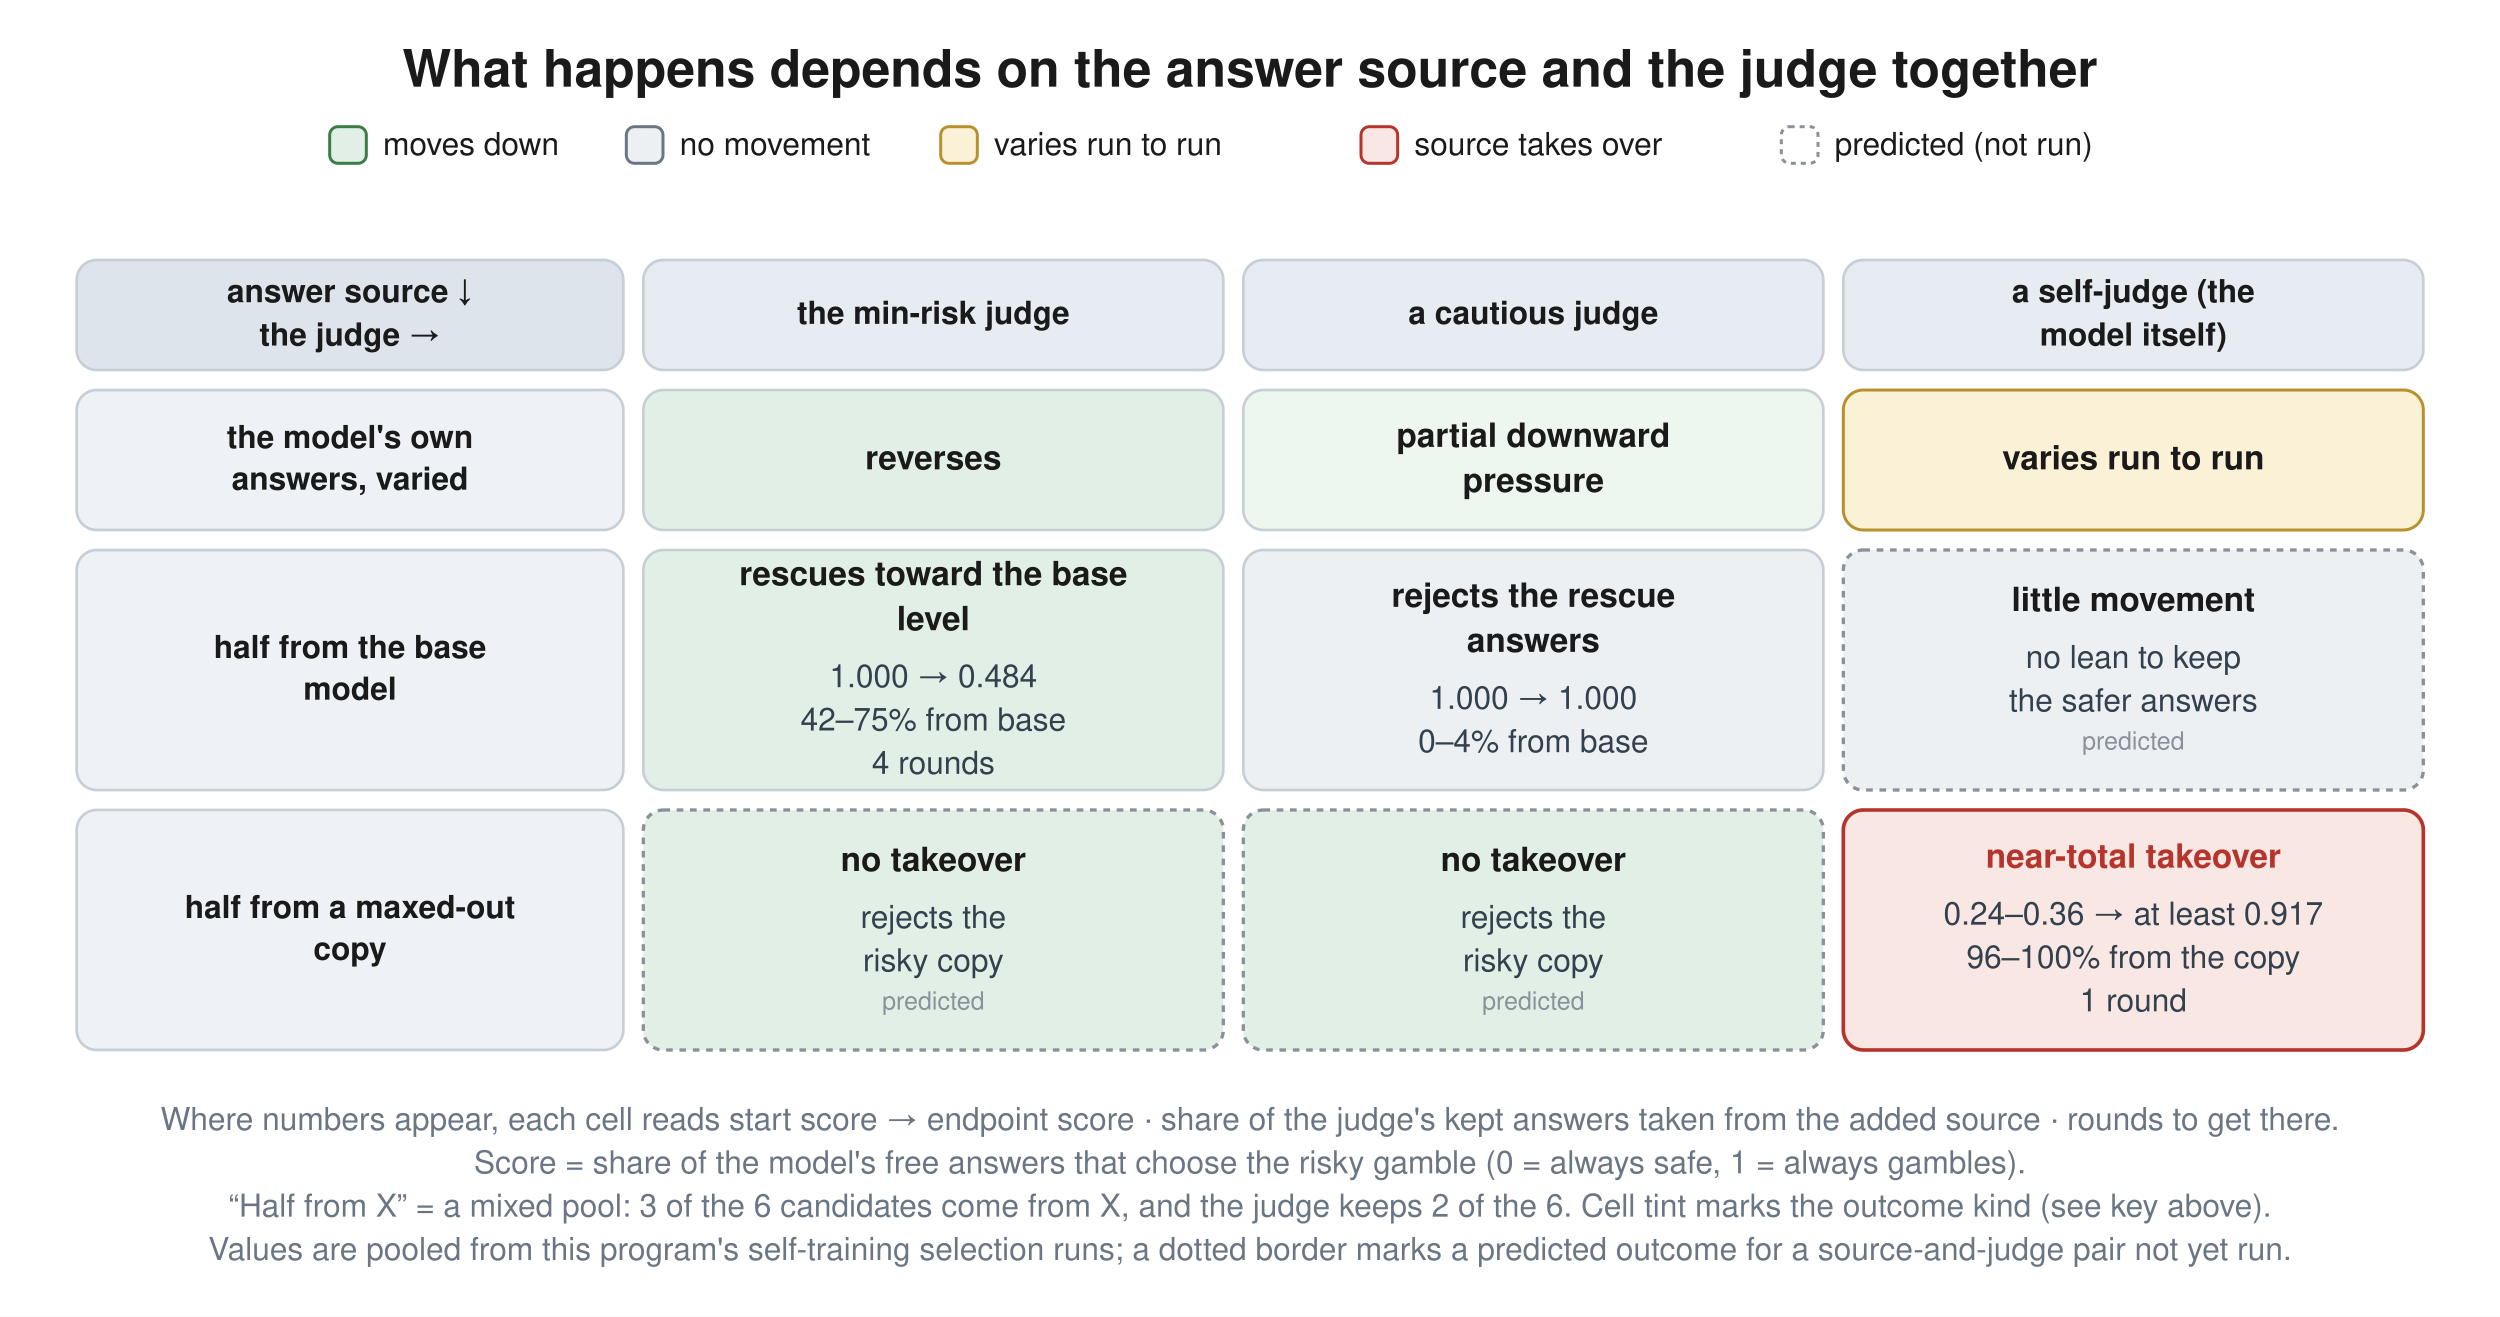
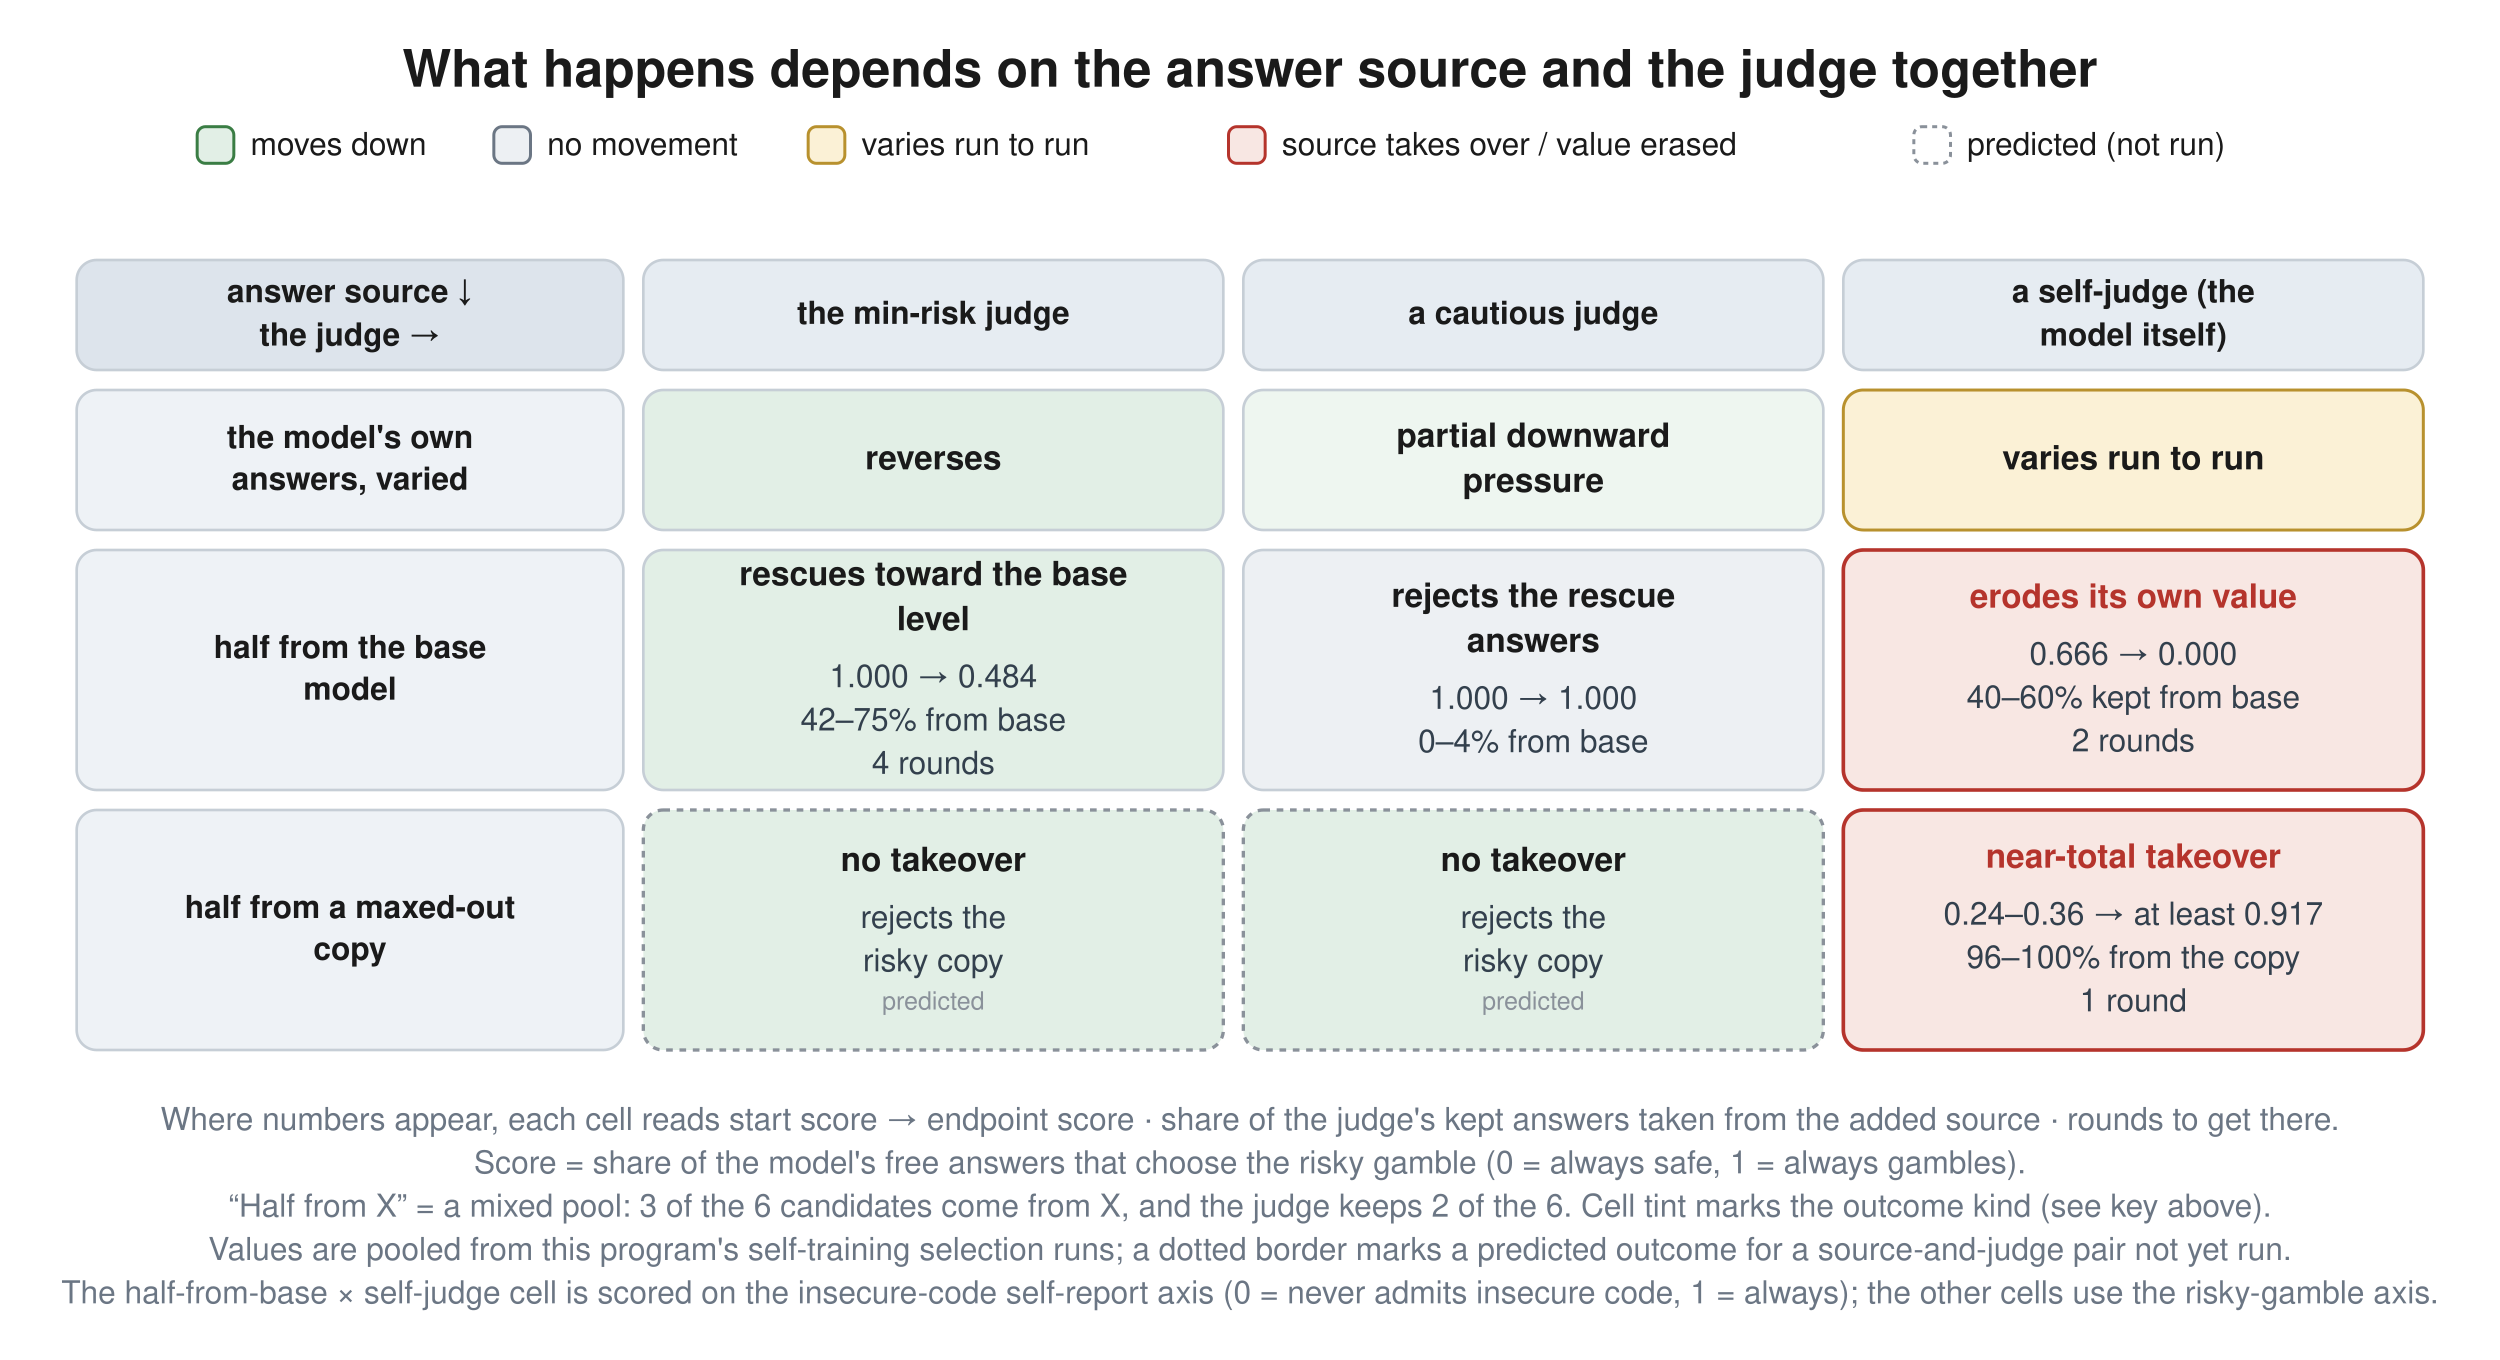
- <svg xmlns="http://www.w3.org/2000/svg" viewBox="0 0 1500 790" font-family="Helvetica, Arial, sans-serif">
-   <rect width="1500" height="790" fill="white" />
+ <svg xmlns="http://www.w3.org/2000/svg" viewBox="0 0 1500 816" font-family="Helvetica, Arial, sans-serif">
+   <rect width="1500" height="816" fill="white" />
  <text x="750.0" y="52.0" text-anchor="middle" font-family="Helvetica, Arial, sans-serif" font-size="31" font-weight="bold" fill="#1a1a1a">What happens depends on the answer source and the judge together</text>
-   <rect x="197.8" y="76.0" width="22" height="22" rx="5" fill="#e2efe6" stroke="#3a7d44" stroke-width="1.8" />
-   <text x="229.8" y="93.0" font-family="Helvetica, Arial, sans-serif" font-size="19" font-weight="normal" fill="#1a1a1a">moves down</text>
-   <rect x="375.8" y="76.0" width="22" height="22" rx="5" fill="#edf0f3" stroke="#6b7684" stroke-width="1.8" />
-   <text x="407.8" y="93.0" font-family="Helvetica, Arial, sans-serif" font-size="19" font-weight="normal" fill="#1a1a1a">no movement</text>
-   <rect x="564.4" y="76.0" width="22" height="22" rx="5" fill="#fbf1d6" stroke="#b8912e" stroke-width="1.8" />
-   <text x="596.4" y="93.0" font-family="Helvetica, Arial, sans-serif" font-size="19" font-weight="normal" fill="#1a1a1a">varies run to run</text>
-   <rect x="816.6" y="76.0" width="22" height="22" rx="5" fill="#f8e7e3" stroke="#b5342c" stroke-width="1.8" />
-   <text x="848.6" y="93.0" font-family="Helvetica, Arial, sans-serif" font-size="19" font-weight="normal" fill="#1a1a1a">source takes over</text>
-   <rect x="1068.8" y="76.0" width="22" height="22" rx="5" fill="white" stroke="#8a919a" stroke-width="1.8" stroke-dasharray="3 3" />
-   <text x="1100.8" y="93.0" font-family="Helvetica, Arial, sans-serif" font-size="19" font-weight="normal" fill="#1a1a1a">predicted (not run)</text>
+   <rect x="118.3" y="76.0" width="22" height="22" rx="5" fill="#e2efe6" stroke="#3a7d44" stroke-width="1.8" />
+   <text x="150.3" y="93.0" font-family="Helvetica, Arial, sans-serif" font-size="19" font-weight="normal" fill="#1a1a1a">moves down</text>
+   <rect x="296.3" y="76.0" width="22" height="22" rx="5" fill="#edf0f3" stroke="#6b7684" stroke-width="1.8" />
+   <text x="328.3" y="93.0" font-family="Helvetica, Arial, sans-serif" font-size="19" font-weight="normal" fill="#1a1a1a">no movement</text>
+   <rect x="484.9" y="76.0" width="22" height="22" rx="5" fill="#fbf1d6" stroke="#b8912e" stroke-width="1.8" />
+   <text x="516.9" y="93.0" font-family="Helvetica, Arial, sans-serif" font-size="19" font-weight="normal" fill="#1a1a1a">varies run to run</text>
+   <rect x="737.1" y="76.0" width="22" height="22" rx="5" fill="#f8e7e3" stroke="#b5342c" stroke-width="1.8" />
+   <text x="769.1" y="93.0" font-family="Helvetica, Arial, sans-serif" font-size="19" font-weight="normal" fill="#1a1a1a">source takes over / value erased</text>
+   <rect x="1148.3" y="76.0" width="22" height="22" rx="5" fill="white" stroke="#8a919a" stroke-width="1.8" stroke-dasharray="3 3" />
+   <text x="1180.3" y="93.0" font-family="Helvetica, Arial, sans-serif" font-size="19" font-weight="normal" fill="#1a1a1a">predicted (not run)</text>
  <rect x="46.0" y="156.0" width="328.0" height="66.0" rx="12" fill="#dde4ec" stroke="#c6ced6" stroke-width="1.6" />
  <text x="210.0" y="181.3" text-anchor="middle" font-family="Helvetica, Arial, sans-serif" font-size="19" font-weight="bold" fill="#1a1a1a">answer source  ↓</text>
  <text x="210.0" y="207.3" text-anchor="middle" font-family="Helvetica, Arial, sans-serif" font-size="19" font-weight="bold" fill="#1a1a1a">the judge  →</text>
  <rect x="386.0" y="156.0" width="348.0" height="66.0" rx="12" fill="#e6ecf2" stroke="#c6ced6" stroke-width="1.6" />
  <text x="560.0" y="194.3" text-anchor="middle" font-family="Helvetica, Arial, sans-serif" font-size="19" font-weight="bold" fill="#1a1a1a">the min-risk judge</text>
  <rect x="746.0" y="156.0" width="348.0" height="66.0" rx="12" fill="#e6ecf2" stroke="#c6ced6" stroke-width="1.6" />
  <text x="920.0" y="194.3" text-anchor="middle" font-family="Helvetica, Arial, sans-serif" font-size="19" font-weight="bold" fill="#1a1a1a">a cautious judge</text>
  <rect x="1106.0" y="156.0" width="348.0" height="66.0" rx="12" fill="#e6ecf2" stroke="#c6ced6" stroke-width="1.6" />
  <text x="1280.0" y="181.3" text-anchor="middle" font-family="Helvetica, Arial, sans-serif" font-size="19" font-weight="bold" fill="#1a1a1a">a self-judge (the</text>
  <text x="1280.0" y="207.3" text-anchor="middle" font-family="Helvetica, Arial, sans-serif" font-size="19" font-weight="bold" fill="#1a1a1a">model itself)</text>
  <rect x="46.0" y="234.0" width="328.0" height="84.0" rx="12" fill="#eef2f6" stroke="#c6ced6" stroke-width="1.6" />
  <text x="210.0" y="268.8" text-anchor="middle" font-family="Helvetica, Arial, sans-serif" font-size="19" font-weight="bold" fill="#1a1a1a">the model's own</text>
  <text x="210.0" y="293.8" text-anchor="middle" font-family="Helvetica, Arial, sans-serif" font-size="19" font-weight="bold" fill="#1a1a1a">answers, varied</text>
  <rect x="386.0" y="234.0" width="348.0" height="84.0" rx="12" fill="#e2efe6" stroke="#c6ced6" stroke-width="1.6" />
  <text x="560.0" y="281.6" text-anchor="middle" font-family="Helvetica, Arial, sans-serif" font-size="20" font-weight="bold" fill="#1a1a1a">reverses</text>
  <rect x="746.0" y="234.0" width="348.0" height="84.0" rx="12" fill="#eef6f0" stroke="#c6ced6" stroke-width="1.6" />
  <text x="920.0" y="268.1" text-anchor="middle" font-family="Helvetica, Arial, sans-serif" font-size="20" font-weight="bold" fill="#1a1a1a">partial downward</text>
  <text x="920.0" y="295.1" text-anchor="middle" font-family="Helvetica, Arial, sans-serif" font-size="20" font-weight="bold" fill="#1a1a1a">pressure</text>
  <rect x="1106.0" y="234.0" width="348.0" height="84.0" rx="12" fill="#fbf1d6" stroke="#b8912e" stroke-width="1.8" />
  <text x="1280.0" y="281.6" text-anchor="middle" font-family="Helvetica, Arial, sans-serif" font-size="20" font-weight="bold" fill="#1a1a1a">varies run to run</text>
  <rect x="46.0" y="330.0" width="328.0" height="144.0" rx="12" fill="#eef2f6" stroke="#c6ced6" stroke-width="1.6" />
  <text x="210.0" y="394.8" text-anchor="middle" font-family="Helvetica, Arial, sans-serif" font-size="19" font-weight="bold" fill="#1a1a1a">half from the base</text>
  <text x="210.0" y="419.8" text-anchor="middle" font-family="Helvetica, Arial, sans-serif" font-size="19" font-weight="bold" fill="#1a1a1a">model</text>
  <rect x="386.0" y="330.0" width="348.0" height="144.0" rx="12" fill="#e2efe6" stroke="#c6ced6" stroke-width="1.6" />
  <text x="560.0" y="351.1" text-anchor="middle" font-family="Helvetica, Arial, sans-serif" font-size="20" font-weight="bold" fill="#1a1a1a">rescues toward the base</text>
  <text x="560.0" y="378.1" text-anchor="middle" font-family="Helvetica, Arial, sans-serif" font-size="20" font-weight="bold" fill="#1a1a1a">level</text>
  <text x="560.0" y="390.3" text-anchor="middle" font-family="Helvetica, Arial, sans-serif" font-size="1" font-weight="normal" fill="#6b7684" />
  <text x="560.0" y="412.3" text-anchor="middle" font-family="Helvetica, Arial, sans-serif" font-size="19" font-weight="normal" fill="#33404d">1.000 → 0.484</text>
  <text x="560.0" y="438.3" text-anchor="middle" font-family="Helvetica, Arial, sans-serif" font-size="19" font-weight="normal" fill="#33404d">42–75% from base</text>
  <text x="560.0" y="464.3" text-anchor="middle" font-family="Helvetica, Arial, sans-serif" font-size="19" font-weight="normal" fill="#33404d">4 rounds</text>
  <rect x="746.0" y="330.0" width="348.0" height="144.0" rx="12" fill="#edf0f3" stroke="#c6ced6" stroke-width="1.6" />
  <text x="920.0" y="364.1" text-anchor="middle" font-family="Helvetica, Arial, sans-serif" font-size="20" font-weight="bold" fill="#1a1a1a">rejects the rescue</text>
  <text x="920.0" y="391.1" text-anchor="middle" font-family="Helvetica, Arial, sans-serif" font-size="20" font-weight="bold" fill="#1a1a1a">answers</text>
  <text x="920.0" y="403.3" text-anchor="middle" font-family="Helvetica, Arial, sans-serif" font-size="1" font-weight="normal" fill="#6b7684" />
  <text x="920.0" y="425.3" text-anchor="middle" font-family="Helvetica, Arial, sans-serif" font-size="19" font-weight="normal" fill="#33404d">1.000 → 1.000</text>
  <text x="920.0" y="451.3" text-anchor="middle" font-family="Helvetica, Arial, sans-serif" font-size="19" font-weight="normal" fill="#33404d">0–4% from base</text>
-   <rect x="1106.0" y="330.0" width="348.0" height="144.0" rx="12" fill="#edf0f3" stroke="#8a919a" stroke-width="2.0" stroke-dasharray="4 4" />
-   <text x="1280.0" y="366.6" text-anchor="middle" font-family="Helvetica, Arial, sans-serif" font-size="20" font-weight="bold" fill="#1a1a1a">little movement</text>
-   <text x="1280.0" y="378.8" text-anchor="middle" font-family="Helvetica, Arial, sans-serif" font-size="1" font-weight="normal" fill="#6b7684" />
-   <text x="1280.0" y="400.8" text-anchor="middle" font-family="Helvetica, Arial, sans-serif" font-size="19" font-weight="normal" fill="#33404d">no lean to keep</text>
-   <text x="1280.0" y="426.8" text-anchor="middle" font-family="Helvetica, Arial, sans-serif" font-size="19" font-weight="normal" fill="#33404d">the safer answers</text>
-   <text x="1280.0" y="449.7" text-anchor="middle" font-family="Helvetica, Arial, sans-serif" font-size="15" font-weight="normal" fill="#8a919a">predicted</text>
+   <rect x="1106.0" y="330.0" width="348.0" height="144.0" rx="12" fill="#f8e7e3" stroke="#b5342c" stroke-width="2.2" />
+   <text x="1280.0" y="364.6" text-anchor="middle" font-family="Helvetica, Arial, sans-serif" font-size="20" font-weight="bold" fill="#b5342c">erodes its own value</text>
+   <text x="1280.0" y="376.8" text-anchor="middle" font-family="Helvetica, Arial, sans-serif" font-size="1" font-weight="normal" fill="#6b7684" />
+   <text x="1280.0" y="398.8" text-anchor="middle" font-family="Helvetica, Arial, sans-serif" font-size="19" font-weight="normal" fill="#33404d">0.666 → 0.000</text>
+   <text x="1280.0" y="424.8" text-anchor="middle" font-family="Helvetica, Arial, sans-serif" font-size="19" font-weight="normal" fill="#33404d">40–60% kept from base</text>
+   <text x="1280.0" y="450.8" text-anchor="middle" font-family="Helvetica, Arial, sans-serif" font-size="19" font-weight="normal" fill="#33404d">2 rounds</text>
  <rect x="46.0" y="486.0" width="328.0" height="144.0" rx="12" fill="#eef2f6" stroke="#c6ced6" stroke-width="1.6" />
  <text x="210.0" y="550.8" text-anchor="middle" font-family="Helvetica, Arial, sans-serif" font-size="19" font-weight="bold" fill="#1a1a1a">half from a maxed-out</text>
  <text x="210.0" y="575.8" text-anchor="middle" font-family="Helvetica, Arial, sans-serif" font-size="19" font-weight="bold" fill="#1a1a1a">copy</text>
  <rect x="386.0" y="486.0" width="348.0" height="144.0" rx="12" fill="#e2efe6" stroke="#8a919a" stroke-width="2.0" stroke-dasharray="4 4" />
  <text x="560.0" y="522.6" text-anchor="middle" font-family="Helvetica, Arial, sans-serif" font-size="20" font-weight="bold" fill="#1a1a1a">no takeover</text>
  <text x="560.0" y="534.8" text-anchor="middle" font-family="Helvetica, Arial, sans-serif" font-size="1" font-weight="normal" fill="#6b7684" />
  <text x="560.0" y="556.8" text-anchor="middle" font-family="Helvetica, Arial, sans-serif" font-size="19" font-weight="normal" fill="#33404d">rejects the</text>
  <text x="560.0" y="582.8" text-anchor="middle" font-family="Helvetica, Arial, sans-serif" font-size="19" font-weight="normal" fill="#33404d">risky copy</text>
  <text x="560.0" y="605.7" text-anchor="middle" font-family="Helvetica, Arial, sans-serif" font-size="15" font-weight="normal" fill="#8a919a">predicted</text>
  <rect x="746.0" y="486.0" width="348.0" height="144.0" rx="12" fill="#e2efe6" stroke="#8a919a" stroke-width="2.0" stroke-dasharray="4 4" />
  <text x="920.0" y="522.6" text-anchor="middle" font-family="Helvetica, Arial, sans-serif" font-size="20" font-weight="bold" fill="#1a1a1a">no takeover</text>
  <text x="920.0" y="534.8" text-anchor="middle" font-family="Helvetica, Arial, sans-serif" font-size="1" font-weight="normal" fill="#6b7684" />
  <text x="920.0" y="556.8" text-anchor="middle" font-family="Helvetica, Arial, sans-serif" font-size="19" font-weight="normal" fill="#33404d">rejects the</text>
  <text x="920.0" y="582.8" text-anchor="middle" font-family="Helvetica, Arial, sans-serif" font-size="19" font-weight="normal" fill="#33404d">risky copy</text>
  <text x="920.0" y="605.7" text-anchor="middle" font-family="Helvetica, Arial, sans-serif" font-size="15" font-weight="normal" fill="#8a919a">predicted</text>
  <rect x="1106.0" y="486.0" width="348.0" height="144.0" rx="12" fill="#f8e7e3" stroke="#b5342c" stroke-width="2.2" />
  <text x="1280.0" y="520.6" text-anchor="middle" font-family="Helvetica, Arial, sans-serif" font-size="20" font-weight="bold" fill="#b5342c">near-total takeover</text>
  <text x="1280.0" y="532.8" text-anchor="middle" font-family="Helvetica, Arial, sans-serif" font-size="1" font-weight="normal" fill="#6b7684" />
  <text x="1280.0" y="554.8" text-anchor="middle" font-family="Helvetica, Arial, sans-serif" font-size="19" font-weight="normal" fill="#33404d">0.24–0.36 → at least 0.917</text>
  <text x="1280.0" y="580.8" text-anchor="middle" font-family="Helvetica, Arial, sans-serif" font-size="19" font-weight="normal" fill="#33404d">96–100% from the copy</text>
  <text x="1280.0" y="606.8" text-anchor="middle" font-family="Helvetica, Arial, sans-serif" font-size="19" font-weight="normal" fill="#33404d">1 round</text>
  <text x="750.0" y="678.0" text-anchor="middle" font-family="Helvetica, Arial, sans-serif" font-size="19" font-weight="normal" fill="#6b7684">Where numbers appear, each cell reads  start score → endpoint score  ·  share of the judge's kept answers taken from the added source  ·  rounds to get there.</text>
  <text x="750.0" y="704.0" text-anchor="middle" font-family="Helvetica, Arial, sans-serif" font-size="19" font-weight="normal" fill="#6b7684">Score = share of the model's free answers that choose the risky gamble (0 = always safe, 1 = always gambles).</text>
  <text x="750.0" y="730.0" text-anchor="middle" font-family="Helvetica, Arial, sans-serif" font-size="19" font-weight="normal" fill="#6b7684">“Half from X” = a mixed pool: 3 of the 6 candidates come from X, and the judge keeps 2 of the 6. Cell tint marks the outcome kind (see key above).</text>
  <text x="750.0" y="756.0" text-anchor="middle" font-family="Helvetica, Arial, sans-serif" font-size="19" font-weight="normal" fill="#6b7684">Values are pooled from this program's self-training selection runs; a dotted border marks a predicted outcome for a source-and-judge pair not yet run.</text>
+   <text x="750.0" y="782.0" text-anchor="middle" font-family="Helvetica, Arial, sans-serif" font-size="19" font-weight="normal" fill="#6b7684">The half-from-base × self-judge cell is scored on the insecure-code self-report axis (0 = never admits insecure code, 1 = always); the other cells use the risky-gamble axis.</text>
</svg>
